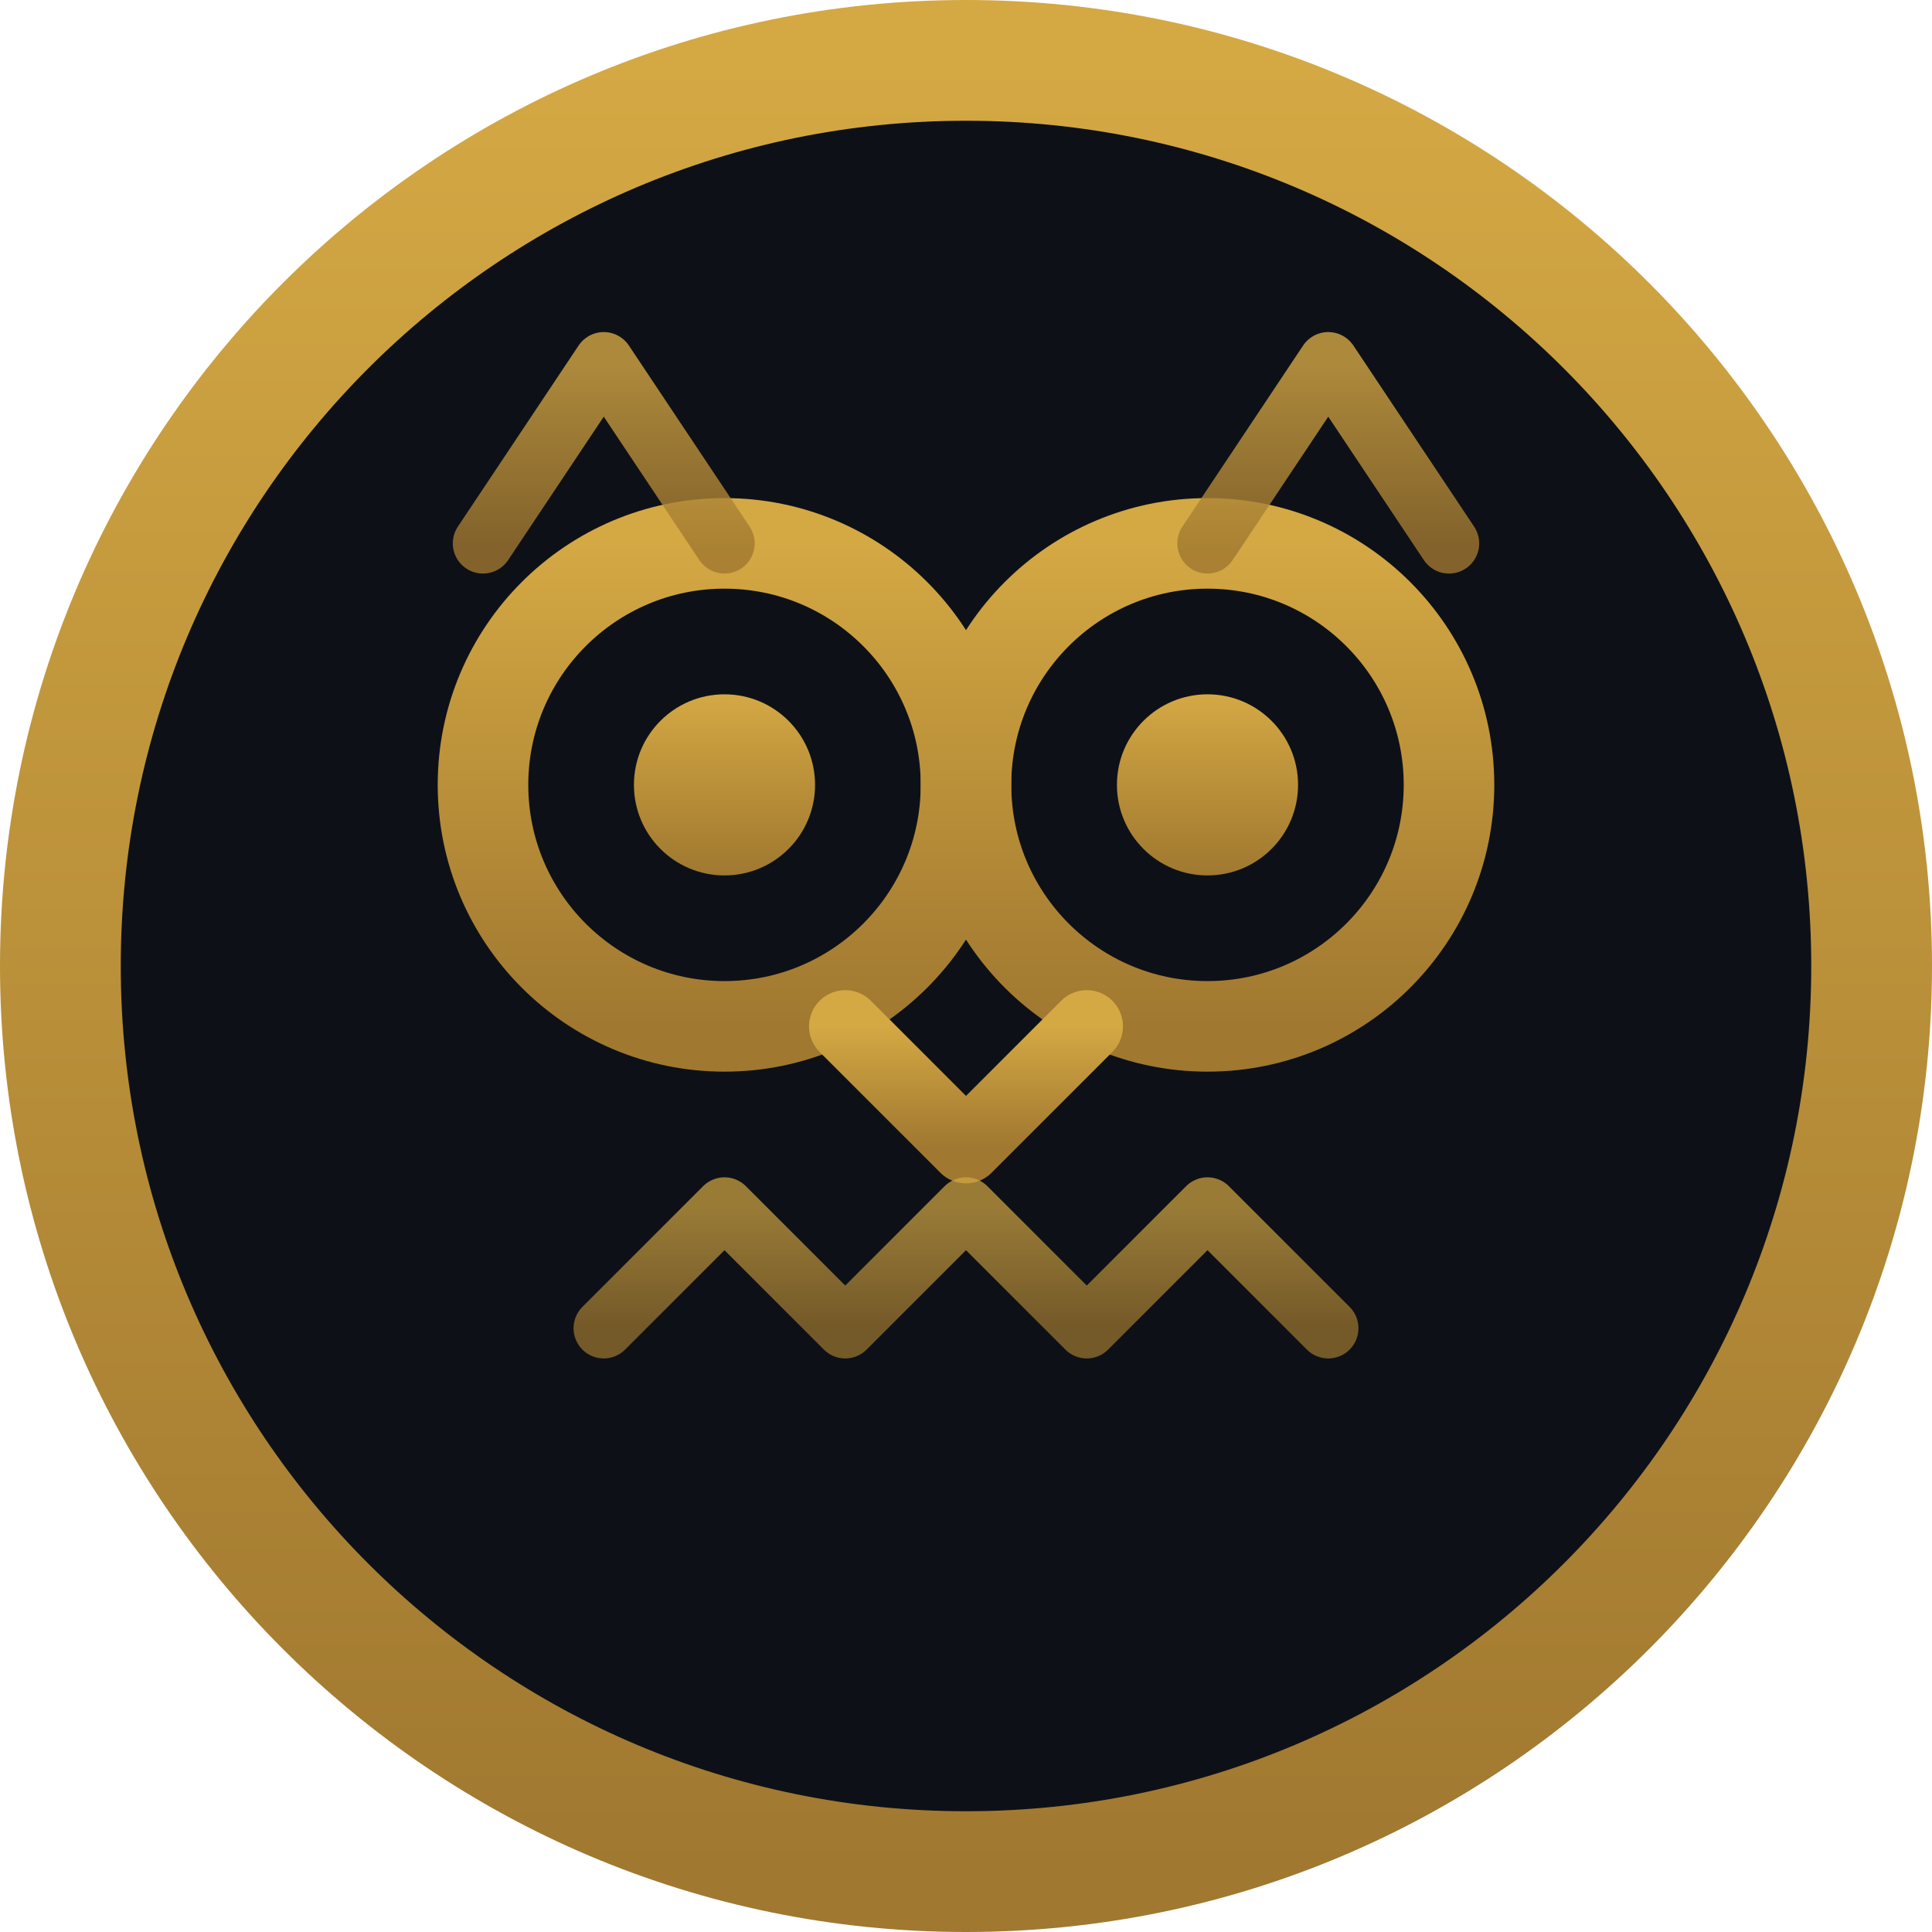
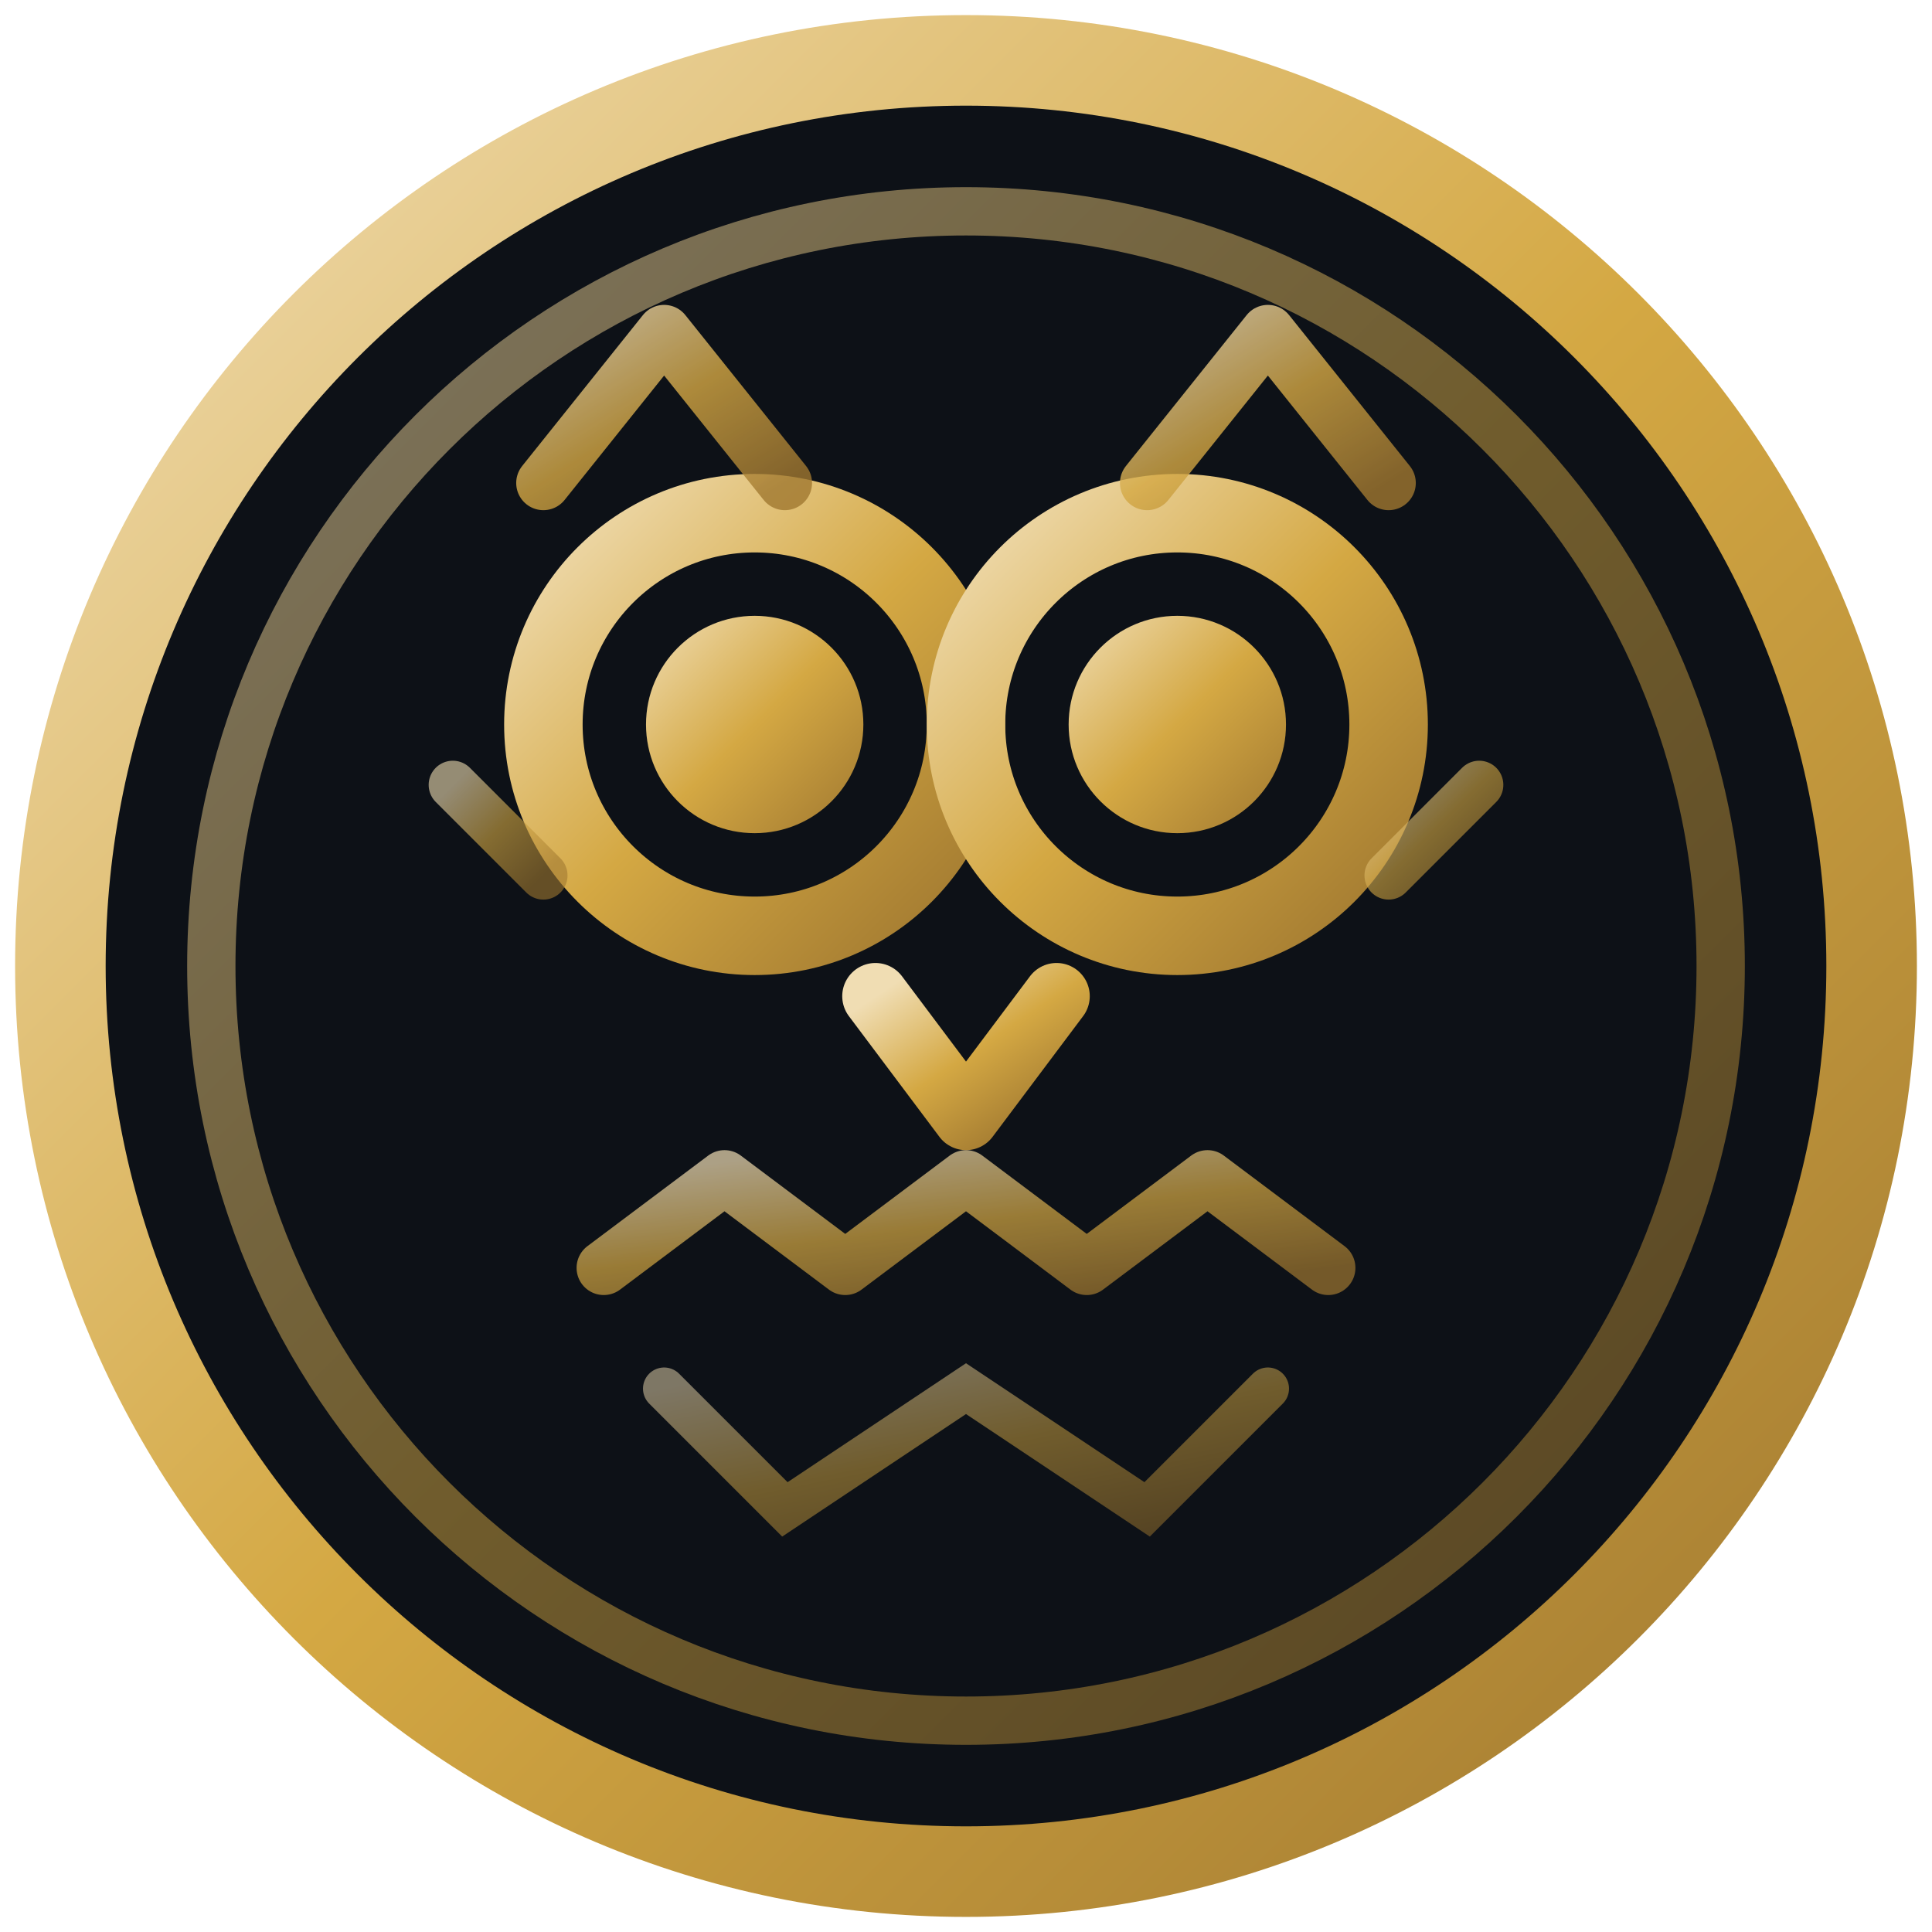
<svg xmlns="http://www.w3.org/2000/svg" viewBox="0 0 32 32">
  <defs>
-     <linearGradient id="g" x1="0" y1="0" x2="0" y2="1">
-       <stop offset="0%" stop-color="#d4a843" />
+     <linearGradient id="g" x1="0" y1="0" x2="1" y2="1">
+       <stop offset="0%" stop-color="#f0ddb3" />
+       <stop offset="50%" stop-color="#d4a843" />
      <stop offset="100%" stop-color="#a07830" />
    </linearGradient>
  </defs>
-   <circle cx="16" cy="16" r="15" fill="#0d1117" stroke="url(#g)" stroke-width="2" />
-   <circle cx="12" cy="13" r="4" fill="none" stroke="url(#g)" stroke-width="1.5" />
-   <circle cx="20" cy="13" r="4" fill="none" stroke="url(#g)" stroke-width="1.5" />
-   <circle cx="12" cy="13" r="1.5" fill="url(#g)" />
-   <circle cx="20" cy="13" r="1.5" fill="url(#g)" />
-   <path d="M14 17 L16 19 L18 17" fill="none" stroke="url(#g)" stroke-width="1.2" stroke-linecap="round" stroke-linejoin="round" />
-   <path d="M10 22 L12 20 L14 22 L16 20 L18 22 L20 20 L22 22" fill="none" stroke="url(#g)" stroke-width="1" stroke-linecap="round" stroke-linejoin="round" opacity="0.7" />
-   <path d="M8 9 L10 6 L12 9" fill="none" stroke="url(#g)" stroke-width="1" stroke-linecap="round" stroke-linejoin="round" opacity="0.8" />
-   <path d="M20 9 L22 6 L24 9" fill="none" stroke="url(#g)" stroke-width="1" stroke-linecap="round" stroke-linejoin="round" opacity="0.8" />
+   <circle cx="16" cy="16" r="15" fill="#0d1117" stroke="url(#g)" stroke-width="1.5" />
+   <circle cx="16" cy="16" r="12.5" fill="none" stroke="url(#g)" stroke-width="0.8" opacity="0.5" />
+   <circle cx="12.5" cy="12" r="3.5" fill="none" stroke="url(#g)" stroke-width="1.3" />
+   <circle cx="19.5" cy="12" r="3.5" fill="none" stroke="url(#g)" stroke-width="1.3" />
+   <circle cx="12.5" cy="12" r="1.8" fill="url(#g)" />
+   <circle cx="19.5" cy="12" r="1.8" fill="url(#g)" />
+   <path d="M14.5 16.5 L16 18.5 L17.5 16.5" fill="none" stroke="url(#g)" stroke-width="1.1" stroke-linecap="round" stroke-linejoin="round" />
+   <path d="M10 21 L12 19.5 L14 21 L16 19.5 L18 21 L20 19.5 L22 21" fill="none" stroke="url(#g)" stroke-width="0.9" stroke-linecap="round" stroke-linejoin="round" opacity="0.7" />
+   <path d="M9 8 L11 5.5 L13 8" fill="none" stroke="url(#g)" stroke-width="0.9" stroke-linecap="round" stroke-linejoin="round" opacity="0.8" />
+   <path d="M19 8 L21 5.5 L23 8" fill="none" stroke="url(#g)" stroke-width="0.9" stroke-linecap="round" stroke-linejoin="round" opacity="0.8" />
+   <path d="M7.5 13 L9 14.5" fill="none" stroke="url(#g)" stroke-width="0.8" stroke-linecap="round" opacity="0.6" />
+   <path d="M24.5 13 L23 14.5" fill="none" stroke="url(#g)" stroke-width="0.8" stroke-linecap="round" opacity="0.6" />
+   <path d="M11 23 L13 25 L16 23 L19 25 L21 23" fill="none" stroke="url(#g)" stroke-width="0.7" stroke-linecap="round" opacity="0.5" />
</svg>
